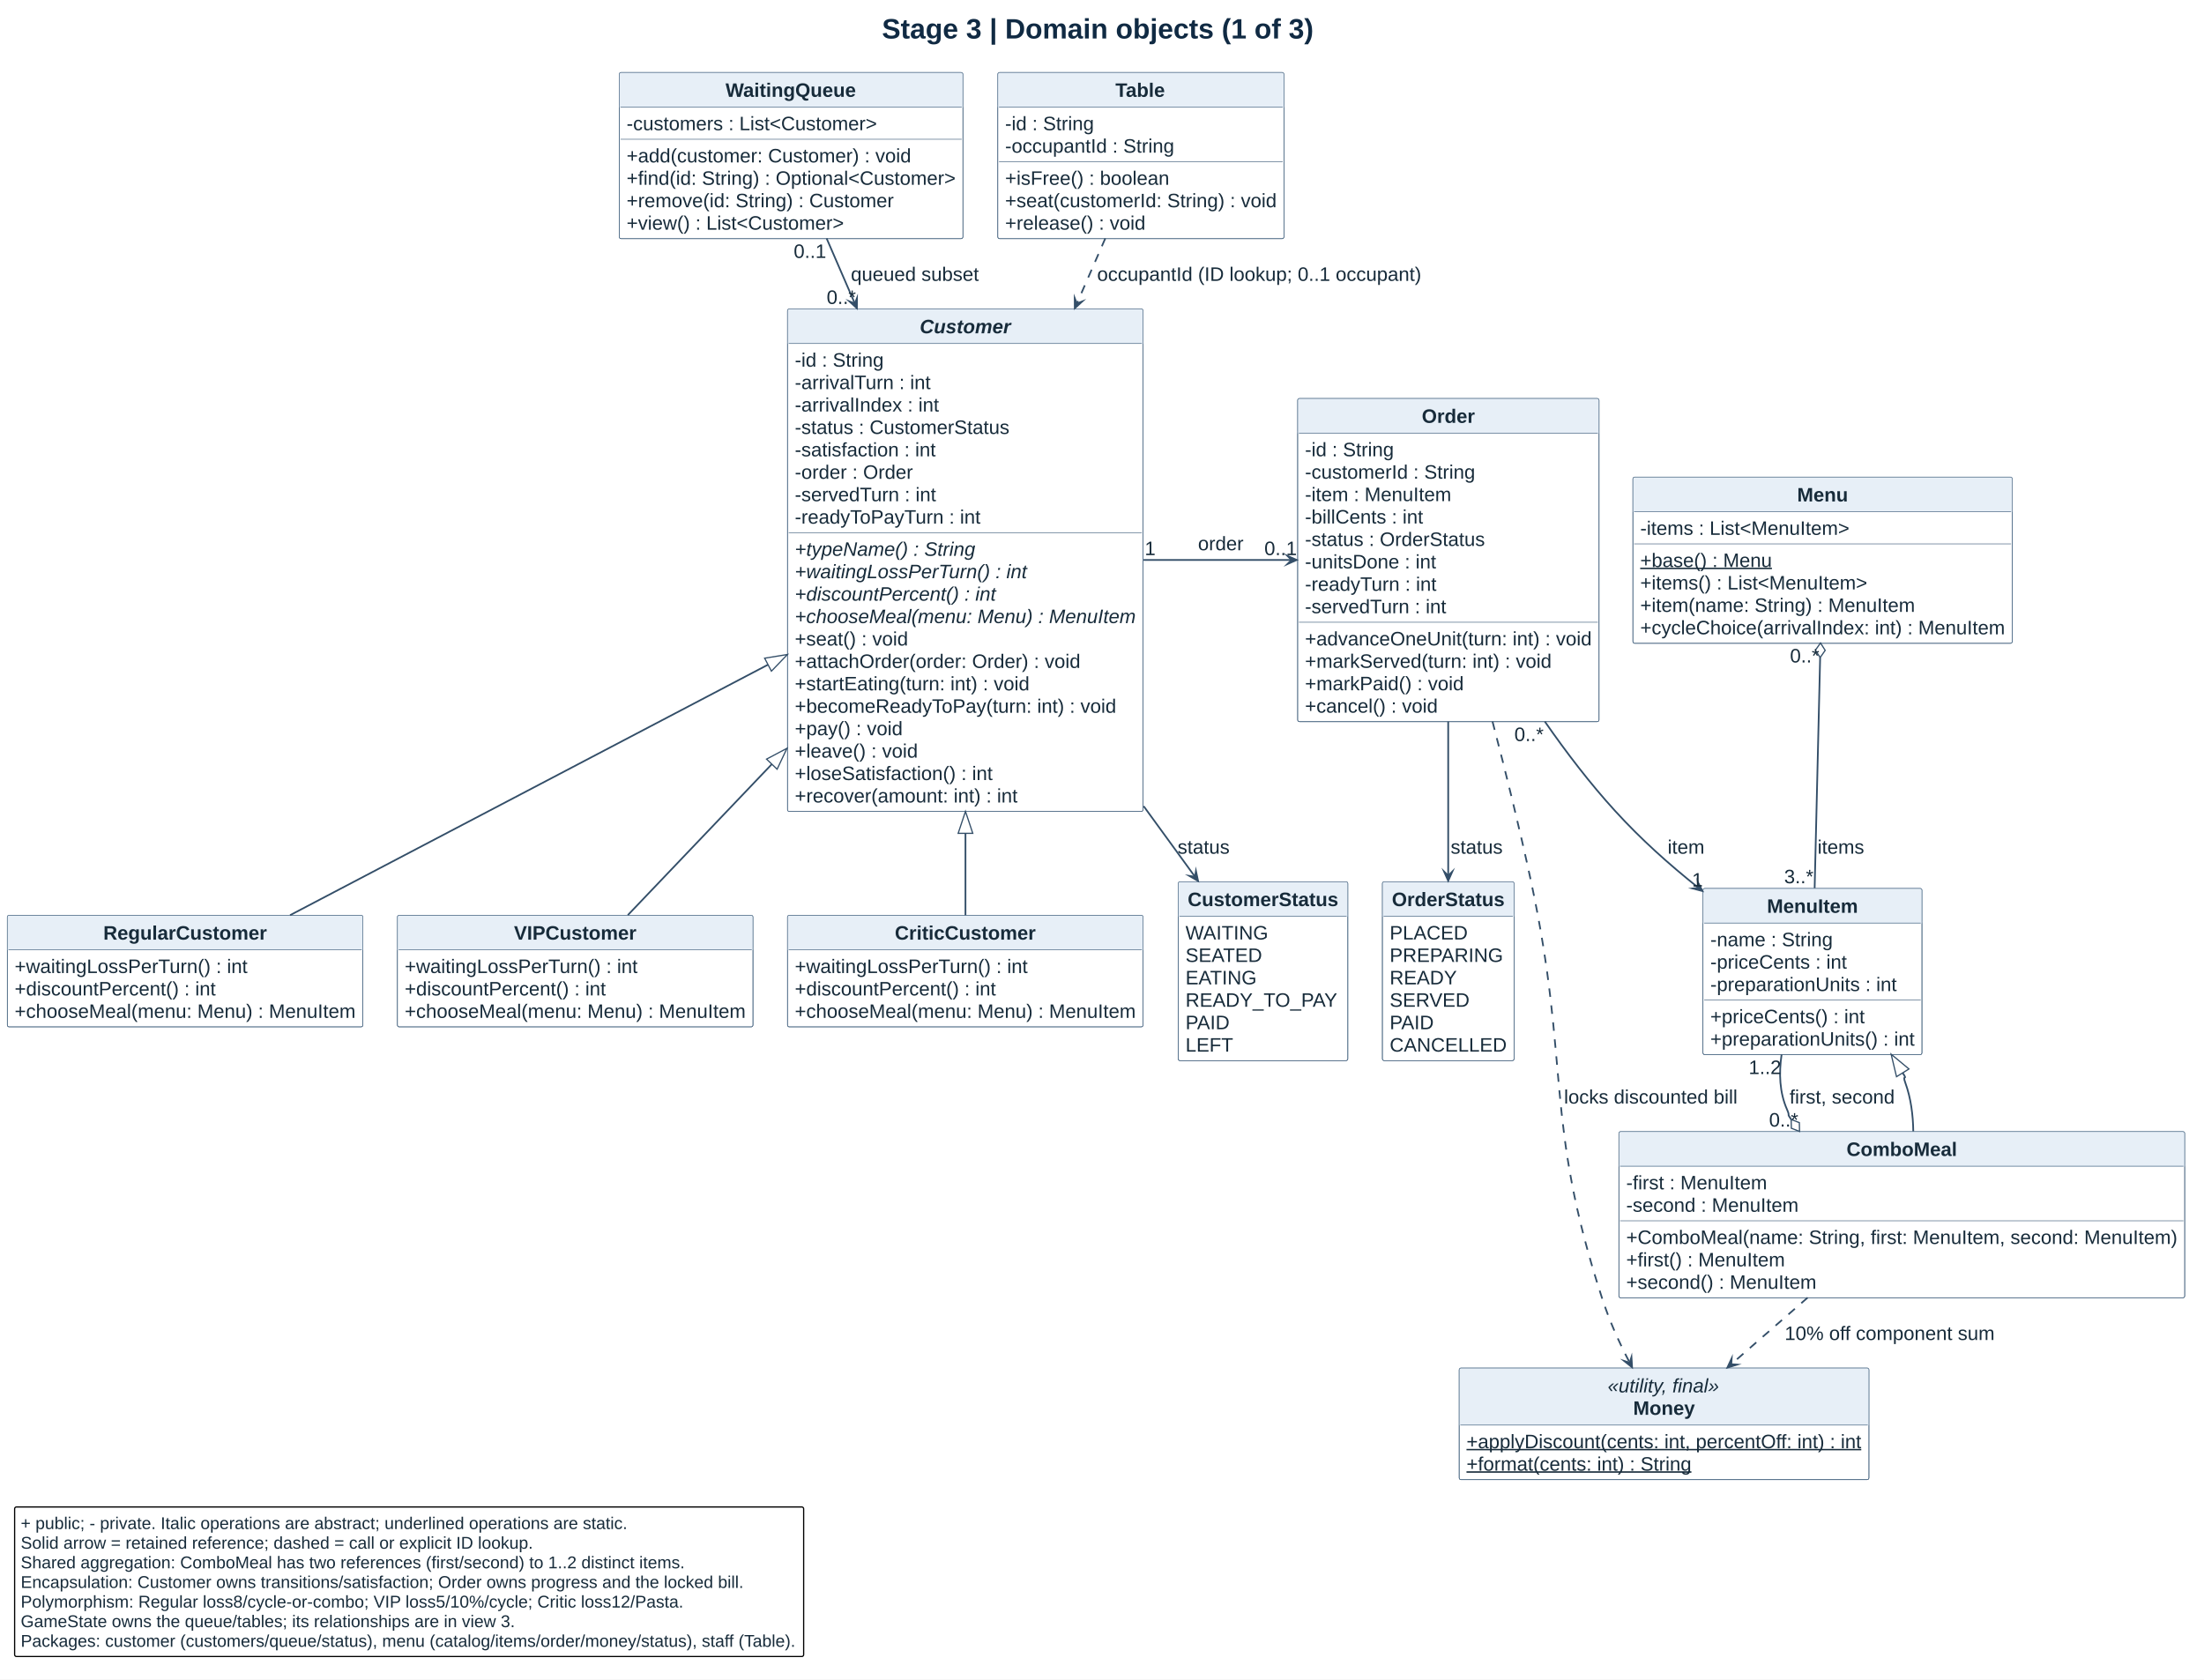
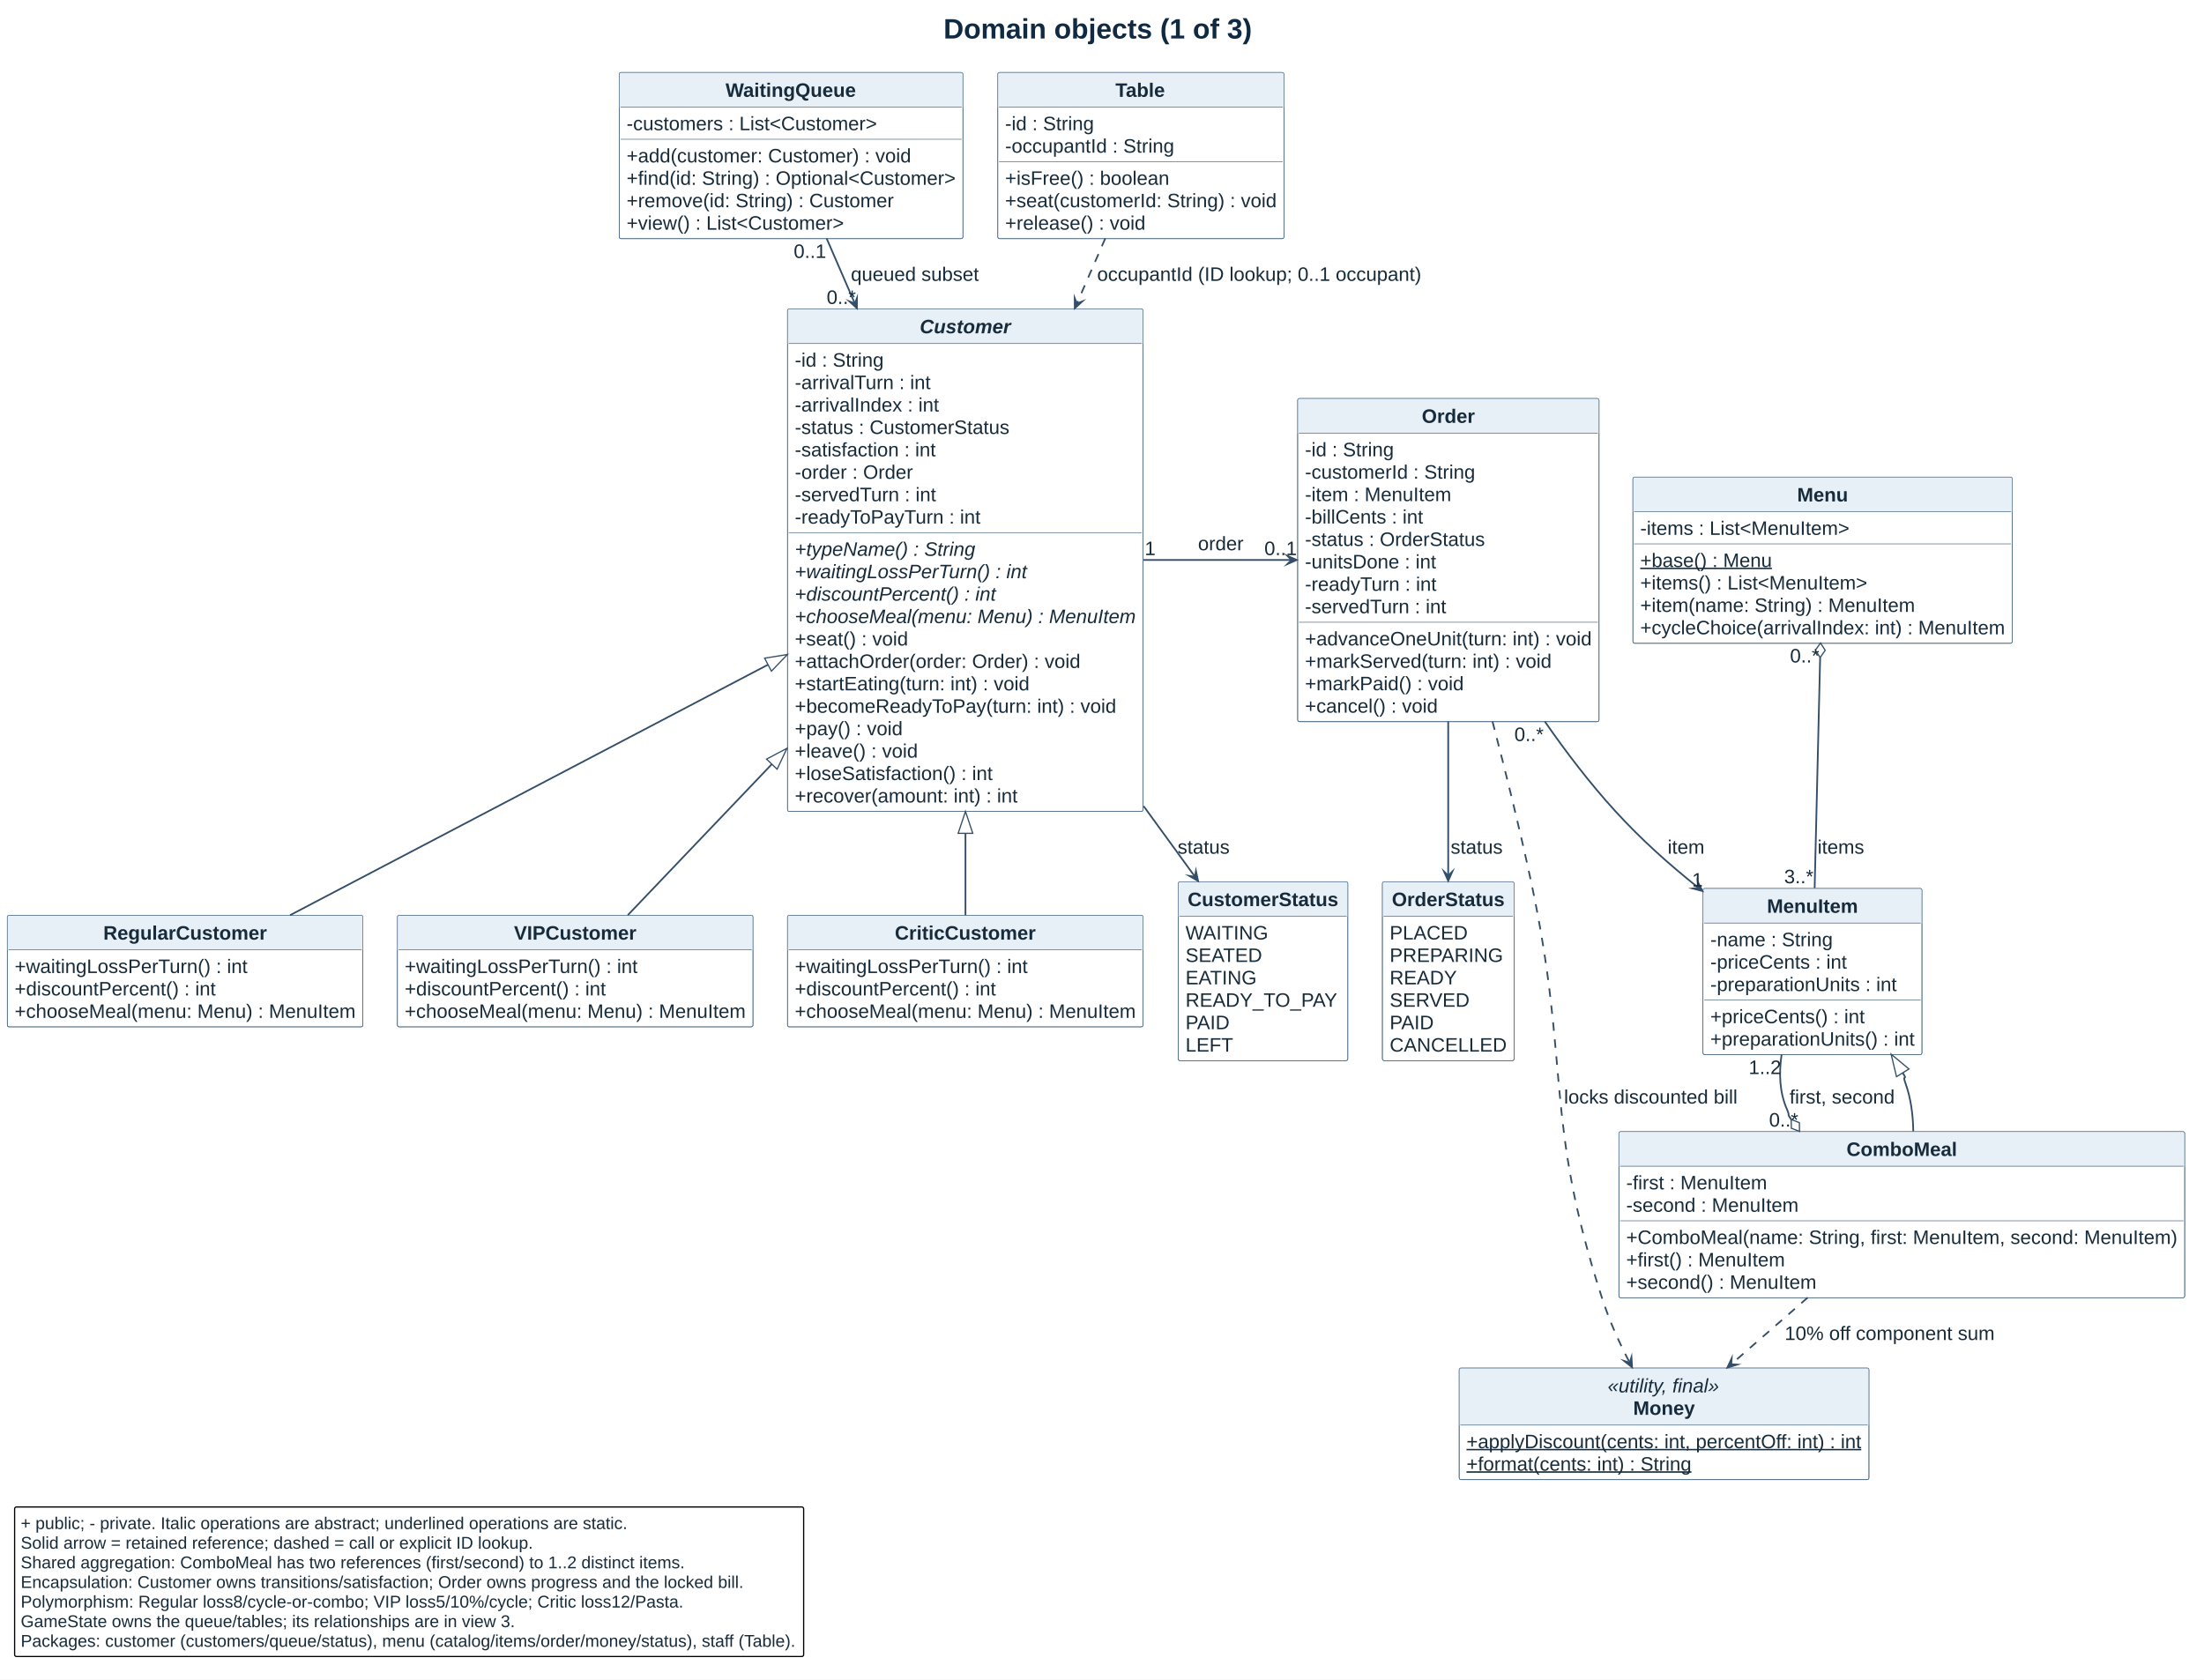
<svg xmlns="http://www.w3.org/2000/svg" version="1.1" data-diagram-type="CLASS" style="width:1808px;height:1378px;background:#FFFFFF;" width="1808px" height="1378px" viewBox="0 0 1808 1378" zoomAndPan="magnify" preserveAspectRatio="none" contentStyleType="text/css">
  <rect width="100%" height="100%" fill="#FFFFFF" />
  <defs />
  <g font-family="sans-serif" lengthAdjust="spacing">
    <g class="title" data-source-line="4">
-       <text x="723.469" y="31.574" fill="#102A43" font-size="23" textLength="354.063" font-weight="700" font-family="Arial">Stage 3 | Domain objects (1 of 3)</text>
+       <text x="773.983" y="31.574" fill="#102A43" font-size="23" textLength="253.034" font-weight="700" font-family="Arial">Domain objects (1 of 3)</text>
    </g>
    <g class="entity" data-qualified-name="Customer" id="ent0001" data-source-line="6">
      <rect x="646" y="253.448" width="291.688" height="412.367" fill="#FFF" style="stroke:#486581;stroke-width:0.5;" rx="1.5" ry="1.5" />
      <rect x="646" y="253.448" width="291.688" height="28.398" fill="#E7EFF7" style="stroke:#E7EFF7;stroke-width:0.5;" rx="1.5" ry="1.5" />
      <rect x="646" y="280.346" width="291.688" height="1.5" fill="#E7EFF7" style="stroke:#E7EFF7;stroke-width:0.5;" />
      <rect x="646" y="253.448" width="291.688" height="412.367" fill="none" style="stroke:#486581;stroke-width:0.5;" rx="1.5" ry="1.5" />
      <text x="754.504" y="273.456" fill="#172B3A" font-size="16" textLength="74.68" font-weight="700" font-style="italic" font-family="Arial">Customer</text>
      <line x1="647" y1="281.846" x2="936.688" y2="281.846" style="stroke:#486581;stroke-width:0.5;" />
      <text x="652" y="300.854" fill="#172B3A" font-size="16" textLength="72.914" font-family="Arial">-id : String</text>
      <text x="652" y="319.252" fill="#172B3A" font-size="16" textLength="112.023" font-family="Arial">-arrivalTurn : int</text>
      <text x="652" y="337.651" fill="#172B3A" font-size="16" textLength="118.266" font-family="Arial">-arrivalIndex : int</text>
      <text x="652" y="356.049" fill="#172B3A" font-size="16" textLength="176.063" font-family="Arial">-status : CustomerStatus</text>
      <text x="652" y="374.448" fill="#172B3A" font-size="16" textLength="115.602" font-family="Arial">-satisfaction : int</text>
      <text x="652" y="392.846" fill="#172B3A" font-size="16" textLength="96.914" font-family="Arial">-order : Order</text>
      <text x="652" y="411.245" fill="#172B3A" font-size="16" textLength="116.484" font-family="Arial">-servedTurn : int</text>
      <text x="652" y="429.643" fill="#172B3A" font-size="16" textLength="154.727" font-family="Arial">-readyToPayTurn : int</text>
      <line x1="647" y1="437.034" x2="936.688" y2="437.034" style="stroke:#486581;stroke-width:0.5;" />
      <text x="652" y="456.042" fill="#172B3A" font-size="16" textLength="148.055" font-style="italic" font-family="Arial">+typeName() : String</text>
      <text x="652" y="474.44" fill="#172B3A" font-size="16" textLength="191.633" font-style="italic" font-family="Arial">+waitingLossPerTurn() : int</text>
      <text x="652" y="492.838" fill="#172B3A" font-size="16" textLength="164.969" font-style="italic" font-family="Arial">+discountPercent() : int</text>
      <text x="652" y="511.237" fill="#172B3A" font-size="16" textLength="279.688" font-style="italic" font-family="Arial">+chooseMeal(menu: Menu) : MenuItem</text>
      <text x="652" y="529.635" fill="#172B3A" font-size="16" textLength="92.93" font-family="Arial">+seat() : void</text>
      <text x="652" y="548.034" fill="#172B3A" font-size="16" textLength="234.313" font-family="Arial">+attachOrder(order: Order) : void</text>
      <text x="652" y="566.432" fill="#172B3A" font-size="16" textLength="192.531" font-family="Arial">+startEating(turn: int) : void</text>
      <text x="652" y="584.831" fill="#172B3A" font-size="16" textLength="265.461" font-family="Arial">+becomeReadyToPay(turn: int) : void</text>
      <text x="652" y="603.229" fill="#172B3A" font-size="16" textLength="88.484" font-family="Arial">+pay() : void</text>
      <text x="652" y="621.627" fill="#172B3A" font-size="16" textLength="100.938" font-family="Arial">+leave() : void</text>
      <text x="652" y="640.026" fill="#172B3A" font-size="16" textLength="162.297" font-family="Arial">+loseSatisfaction() : int</text>
      <text x="652" y="658.424" fill="#172B3A" font-size="16" textLength="182.742" font-family="Arial">+recover(amount: int) : int</text>
    </g>
    <g class="entity" data-qualified-name="RegularCustomer" id="ent0002" data-source-line="28">
      <rect x="6" y="750.948" width="291.688" height="91.594" fill="#FFF" style="stroke:#486581;stroke-width:0.5;" rx="1.5" ry="1.5" />
      <rect x="6" y="750.948" width="291.688" height="28.398" fill="#E7EFF7" style="stroke:#E7EFF7;stroke-width:0.5;" rx="1.5" ry="1.5" />
      <rect x="6" y="777.846" width="291.688" height="1.5" fill="#E7EFF7" style="stroke:#E7EFF7;stroke-width:0.5;" />
      <rect x="6" y="750.948" width="291.688" height="91.594" fill="none" style="stroke:#486581;stroke-width:0.5;" rx="1.5" ry="1.5" />
      <text x="84.719" y="770.956" fill="#172B3A" font-size="16" textLength="134.25" font-weight="700" font-family="Arial">RegularCustomer</text>
      <line x1="7" y1="779.346" x2="296.688" y2="779.346" style="stroke:#486581;stroke-width:0.5;" />
      <text x="12" y="798.354" fill="#172B3A" font-size="16" textLength="191.633" font-family="Arial">+waitingLossPerTurn() : int</text>
      <text x="12" y="816.752" fill="#172B3A" font-size="16" textLength="164.969" font-family="Arial">+discountPercent() : int</text>
      <text x="12" y="835.151" fill="#172B3A" font-size="16" textLength="279.688" font-family="Arial">+chooseMeal(menu: Menu) : MenuItem</text>
    </g>
    <g class="entity" data-qualified-name="VIPCustomer" id="ent0003" data-source-line="33">
      <rect x="326" y="750.948" width="291.688" height="91.594" fill="#FFF" style="stroke:#486581;stroke-width:0.5;" rx="1.5" ry="1.5" />
      <rect x="326" y="750.948" width="291.688" height="28.398" fill="#E7EFF7" style="stroke:#E7EFF7;stroke-width:0.5;" rx="1.5" ry="1.5" />
      <rect x="326" y="777.846" width="291.688" height="1.5" fill="#E7EFF7" style="stroke:#E7EFF7;stroke-width:0.5;" />
      <rect x="326" y="750.948" width="291.688" height="91.594" fill="none" style="stroke:#486581;stroke-width:0.5;" rx="1.5" ry="1.5" />
      <text x="421.609" y="770.956" fill="#172B3A" font-size="16" textLength="100.469" font-weight="700" font-family="Arial">VIPCustomer</text>
      <line x1="327" y1="779.346" x2="616.688" y2="779.346" style="stroke:#486581;stroke-width:0.5;" />
      <text x="332" y="798.354" fill="#172B3A" font-size="16" textLength="191.633" font-family="Arial">+waitingLossPerTurn() : int</text>
      <text x="332" y="816.752" fill="#172B3A" font-size="16" textLength="164.969" font-family="Arial">+discountPercent() : int</text>
      <text x="332" y="835.151" fill="#172B3A" font-size="16" textLength="279.688" font-family="Arial">+chooseMeal(menu: Menu) : MenuItem</text>
    </g>
    <g class="entity" data-qualified-name="CriticCustomer" id="ent0004" data-source-line="38">
      <rect x="646" y="750.948" width="291.688" height="91.594" fill="#FFF" style="stroke:#486581;stroke-width:0.5;" rx="1.5" ry="1.5" />
      <rect x="646" y="750.948" width="291.688" height="28.398" fill="#E7EFF7" style="stroke:#E7EFF7;stroke-width:0.5;" rx="1.5" ry="1.5" />
      <rect x="646" y="777.846" width="291.688" height="1.5" fill="#E7EFF7" style="stroke:#E7EFF7;stroke-width:0.5;" />
      <rect x="646" y="750.948" width="291.688" height="91.594" fill="none" style="stroke:#486581;stroke-width:0.5;" rx="1.5" ry="1.5" />
      <text x="734.055" y="770.956" fill="#172B3A" font-size="16" textLength="115.578" font-weight="700" font-family="Arial">CriticCustomer</text>
      <line x1="647" y1="779.346" x2="936.688" y2="779.346" style="stroke:#486581;stroke-width:0.5;" />
      <text x="652" y="798.354" fill="#172B3A" font-size="16" textLength="191.633" font-family="Arial">+waitingLossPerTurn() : int</text>
      <text x="652" y="816.752" fill="#172B3A" font-size="16" textLength="164.969" font-family="Arial">+discountPercent() : int</text>
      <text x="652" y="835.151" fill="#172B3A" font-size="16" textLength="279.688" font-family="Arial">+chooseMeal(menu: Menu) : MenuItem</text>
    </g>
    <g class="entity" data-qualified-name="WaitingQueue" id="ent0005" data-source-line="43">
      <rect x="508" y="59.448" width="281.906" height="136.391" fill="#FFF" style="stroke:#486581;stroke-width:0.5;" rx="1.5" ry="1.5" />
      <rect x="508" y="59.448" width="281.906" height="28.398" fill="#E7EFF7" style="stroke:#E7EFF7;stroke-width:0.5;" rx="1.5" ry="1.5" />
      <rect x="508" y="86.346" width="281.906" height="1.5" fill="#E7EFF7" style="stroke:#E7EFF7;stroke-width:0.5;" />
      <rect x="508" y="59.448" width="281.906" height="136.391" fill="none" style="stroke:#486581;stroke-width:0.5;" rx="1.5" ry="1.5" />
      <text x="595.176" y="79.456" fill="#172B3A" font-size="16" textLength="107.555" font-weight="700" font-family="Arial">WaitingQueue</text>
      <line x1="509" y1="87.846" x2="788.906" y2="87.846" style="stroke:#486581;stroke-width:0.5;" />
      <text x="514" y="106.854" fill="#172B3A" font-size="16" textLength="205.398" font-family="Arial">-customers : List&lt;Customer&gt;</text>
      <line x1="509" y1="114.245" x2="788.906" y2="114.245" style="stroke:#486581;stroke-width:0.5;" />
      <text x="514" y="133.252" fill="#172B3A" font-size="16" textLength="233.422" font-family="Arial">+add(customer: Customer) : void</text>
      <text x="514" y="151.651" fill="#172B3A" font-size="16" textLength="269.906" font-family="Arial">+find(id: String) : Optional&lt;Customer&gt;</text>
      <text x="514" y="170.049" fill="#172B3A" font-size="16" textLength="219.18" font-family="Arial">+remove(id: String) : Customer</text>
      <text x="514" y="188.448" fill="#172B3A" font-size="16" textLength="178.281" font-family="Arial">+view() : List&lt;Customer&gt;</text>
    </g>
    <g class="entity" data-qualified-name="CustomerStatus" id="ent0006" data-source-line="50">
      <rect x="966.5" y="723.448" width="139.156" height="146.789" fill="#FFF" style="stroke:#486581;stroke-width:0.5;" rx="1.5" ry="1.5" />
      <rect x="966.5" y="723.448" width="139.156" height="28.398" fill="#E7EFF7" style="stroke:#E7EFF7;stroke-width:0.5;" rx="1.5" ry="1.5" />
      <rect x="966.5" y="750.346" width="139.156" height="1.5" fill="#E7EFF7" style="stroke:#E7EFF7;stroke-width:0.5;" />
      <rect x="966.5" y="723.448" width="139.156" height="146.789" fill="none" style="stroke:#486581;stroke-width:0.5;" rx="1.5" ry="1.5" />
      <text x="974.289" y="743.456" fill="#172B3A" font-size="16" textLength="123.578" font-weight="700" font-family="Arial">CustomerStatus</text>
      <line x1="967.5" y1="751.846" x2="1104.656" y2="751.846" style="stroke:#486581;stroke-width:0.5;" />
      <text x="972.5" y="770.854" fill="#172B3A" font-size="16" textLength="68.438" font-family="Arial">WAITING</text>
      <text x="972.5" y="789.252" fill="#172B3A" font-size="16" textLength="64.016" font-family="Arial">SEATED</text>
      <text x="972.5" y="807.651" fill="#172B3A" font-size="16" textLength="59.563" font-family="Arial">EATING</text>
      <text x="972.5" y="826.049" fill="#172B3A" font-size="16" textLength="127.156" font-family="Arial">READY_TO_PAY</text>
      <text x="972.5" y="844.448" fill="#172B3A" font-size="16" textLength="37.344" font-family="Arial">PAID</text>
      <text x="972.5" y="862.846" fill="#172B3A" font-size="16" textLength="39.117" font-family="Arial">LEFT</text>
    </g>
    <g class="entity" data-qualified-name="Menu" id="ent0007" data-source-line="59">
      <rect x="1339.5" y="391.448" width="311.227" height="136.391" fill="#FFF" style="stroke:#486581;stroke-width:0.5;" rx="1.5" ry="1.5" />
      <rect x="1339.5" y="391.448" width="311.227" height="28.398" fill="#E7EFF7" style="stroke:#E7EFF7;stroke-width:0.5;" rx="1.5" ry="1.5" />
      <rect x="1339.5" y="418.346" width="311.227" height="1.5" fill="#E7EFF7" style="stroke:#E7EFF7;stroke-width:0.5;" />
      <rect x="1339.5" y="391.448" width="311.227" height="136.391" fill="none" style="stroke:#486581;stroke-width:0.5;" rx="1.5" ry="1.5" />
      <text x="1474.227" y="411.456" fill="#172B3A" font-size="16" textLength="41.773" font-weight="700" font-family="Arial">Menu</text>
      <line x1="1340.5" y1="419.846" x2="1649.727" y2="419.846" style="stroke:#486581;stroke-width:0.5;" />
      <text x="1345.5" y="438.854" fill="#172B3A" font-size="16" textLength="171.617" font-family="Arial">-items : List&lt;MenuItem&gt;</text>
      <line x1="1340.5" y1="446.245" x2="1649.727" y2="446.245" style="stroke:#486581;stroke-width:0.5;" />
      <text x="1345.5" y="465.252" fill="#172B3A" font-size="16" textLength="108.055" text-decoration="underline" font-family="Arial">+base() : Menu</text>
      <text x="1345.5" y="483.651" fill="#172B3A" font-size="16" textLength="186.289" font-family="Arial">+items() : List&lt;MenuItem&gt;</text>
      <text x="1345.5" y="502.049" fill="#172B3A" font-size="16" textLength="225.414" font-family="Arial">+item(name: String) : MenuItem</text>
      <text x="1345.5" y="520.448" fill="#172B3A" font-size="16" textLength="299.227" font-family="Arial">+cycleChoice(arrivalIndex: int) : MenuItem</text>
    </g>
    <g class="entity" data-qualified-name="MenuItem" id="ent0008" data-source-line="66">
      <rect x="1397" y="728.948" width="179.633" height="136.391" fill="#FFF" style="stroke:#486581;stroke-width:0.5;" rx="1.5" ry="1.5" />
      <rect x="1397" y="728.948" width="179.633" height="28.398" fill="#E7EFF7" style="stroke:#E7EFF7;stroke-width:0.5;" rx="1.5" ry="1.5" />
      <rect x="1397" y="755.846" width="179.633" height="1.5" fill="#E7EFF7" style="stroke:#E7EFF7;stroke-width:0.5;" />
      <rect x="1397" y="728.948" width="179.633" height="136.391" fill="none" style="stroke:#486581;stroke-width:0.5;" rx="1.5" ry="1.5" />
      <text x="1449.48" y="748.956" fill="#172B3A" font-size="16" textLength="74.672" font-weight="700" font-family="Arial">MenuItem</text>
      <line x1="1398" y1="757.346" x2="1575.633" y2="757.346" style="stroke:#486581;stroke-width:0.5;" />
      <text x="1403" y="776.354" fill="#172B3A" font-size="16" textLength="100.484" font-family="Arial">-name : String</text>
      <text x="1403" y="794.752" fill="#172B3A" font-size="16" textLength="112.039" font-family="Arial">-priceCents : int</text>
      <text x="1403" y="813.151" fill="#172B3A" font-size="16" textLength="152.961" font-family="Arial">-preparationUnits : int</text>
      <line x1="1398" y1="820.542" x2="1575.633" y2="820.542" style="stroke:#486581;stroke-width:0.5;" />
      <text x="1403" y="839.549" fill="#172B3A" font-size="16" textLength="126.711" font-family="Arial">+priceCents() : int</text>
      <text x="1403" y="857.948" fill="#172B3A" font-size="16" textLength="167.633" font-family="Arial">+preparationUnits() : int</text>
    </g>
    <g class="entity" data-qualified-name="ComboMeal" id="ent0009" data-source-line="73">
      <rect x="1328" y="928.448" width="464.18" height="136.391" fill="#FFF" style="stroke:#486581;stroke-width:0.5;" rx="1.5" ry="1.5" />
      <rect x="1328" y="928.448" width="464.18" height="28.398" fill="#E7EFF7" style="stroke:#E7EFF7;stroke-width:0.5;" rx="1.5" ry="1.5" />
      <rect x="1328" y="955.346" width="464.18" height="1.5" fill="#E7EFF7" style="stroke:#E7EFF7;stroke-width:0.5;" />
      <rect x="1328" y="928.448" width="464.18" height="136.391" fill="none" style="stroke:#486581;stroke-width:0.5;" rx="1.5" ry="1.5" />
      <text x="1514.754" y="948.456" fill="#172B3A" font-size="16" textLength="90.672" font-weight="700" font-family="Arial">ComboMeal</text>
      <line x1="1329" y1="956.846" x2="1791.18" y2="956.846" style="stroke:#486581;stroke-width:0.5;" />
      <text x="1334" y="975.854" fill="#172B3A" font-size="16" textLength="115.578" font-family="Arial">-first : MenuItem</text>
      <text x="1334" y="994.252" fill="#172B3A" font-size="16" textLength="141.398" font-family="Arial">-second : MenuItem</text>
      <line x1="1329" y1="1001.643" x2="1791.18" y2="1001.643" style="stroke:#486581;stroke-width:0.5;" />
      <text x="1334" y="1020.651" fill="#172B3A" font-size="16" textLength="452.18" font-family="Arial">+ComboMeal(name: String, first: MenuItem, second: MenuItem)</text>
      <text x="1334" y="1039.049" fill="#172B3A" font-size="16" textLength="130.25" font-family="Arial">+first() : MenuItem</text>
      <text x="1334" y="1057.448" fill="#172B3A" font-size="16" textLength="156.07" font-family="Arial">+second() : MenuItem</text>
    </g>
    <g class="entity" data-qualified-name="Order" id="ent0010" data-source-line="80">
      <rect x="1064.5" y="326.948" width="247.234" height="265.18" fill="#FFF" style="stroke:#486581;stroke-width:0.5;" rx="1.5" ry="1.5" />
      <rect x="1064.5" y="326.948" width="247.234" height="28.398" fill="#E7EFF7" style="stroke:#E7EFF7;stroke-width:0.5;" rx="1.5" ry="1.5" />
      <rect x="1064.5" y="353.846" width="247.234" height="1.5" fill="#E7EFF7" style="stroke:#E7EFF7;stroke-width:0.5;" />
      <rect x="1064.5" y="326.948" width="247.234" height="265.18" fill="none" style="stroke:#486581;stroke-width:0.5;" rx="1.5" ry="1.5" />
      <text x="1166.332" y="346.956" fill="#172B3A" font-size="16" textLength="43.57" font-weight="700" font-family="Arial">Order</text>
      <line x1="1065.5" y1="355.346" x2="1310.734" y2="355.346" style="stroke:#486581;stroke-width:0.5;" />
      <text x="1070.5" y="374.354" fill="#172B3A" font-size="16" textLength="72.914" font-family="Arial">-id : String</text>
      <text x="1070.5" y="392.752" fill="#172B3A" font-size="16" textLength="139.602" font-family="Arial">-customerId : String</text>
      <text x="1070.5" y="411.151" fill="#172B3A" font-size="16" textLength="120.031" font-family="Arial">-item : MenuItem</text>
      <text x="1070.5" y="429.549" fill="#172B3A" font-size="16" textLength="96.922" font-family="Arial">-billCents : int</text>
      <text x="1070.5" y="447.948" fill="#172B3A" font-size="16" textLength="147.609" font-family="Arial">-status : OrderStatus</text>
      <text x="1070.5" y="466.346" fill="#172B3A" font-size="16" textLength="107.609" font-family="Arial">-unitsDone : int</text>
      <text x="1070.5" y="484.745" fill="#172B3A" font-size="16" textLength="108.484" font-family="Arial">-readyTurn : int</text>
      <text x="1070.5" y="503.143" fill="#172B3A" font-size="16" textLength="116.484" font-family="Arial">-servedTurn : int</text>
      <line x1="1065.5" y1="510.534" x2="1310.734" y2="510.534" style="stroke:#486581;stroke-width:0.5;" />
      <text x="1070.5" y="529.542" fill="#172B3A" font-size="16" textLength="235.234" font-family="Arial">+advanceOneUnit(turn: int) : void</text>
      <text x="1070.5" y="547.94" fill="#172B3A" font-size="16" textLength="202.297" font-family="Arial">+markServed(turn: int) : void</text>
      <text x="1070.5" y="566.338" fill="#172B3A" font-size="16" textLength="130.266" font-family="Arial">+markPaid() : void</text>
      <text x="1070.5" y="584.737" fill="#172B3A" font-size="16" textLength="108.938" font-family="Arial">+cancel() : void</text>
    </g>
    <g class="entity" data-qualified-name="Money" id="ent0011" data-source-line="94">
      <rect x="1197" y="1122.448" width="336.148" height="91.594" fill="#FFF" style="stroke:#486581;stroke-width:0.5;" rx="1.5" ry="1.5" />
      <rect x="1197" y="1122.448" width="336.148" height="46.797" fill="#E7EFF7" style="stroke:#E7EFF7;stroke-width:0.5;" rx="1.5" ry="1.5" />
      <rect x="1197" y="1167.745" width="336.148" height="1.5" fill="#E7EFF7" style="stroke:#E7EFF7;stroke-width:0.5;" />
      <rect x="1197" y="1122.448" width="336.148" height="91.594" fill="none" style="stroke:#486581;stroke-width:0.5;" rx="1.5" ry="1.5" />
      <text x="1318.828" y="1142.456" fill="#172B3A" font-size="16" textLength="92.492" font-style="italic" font-family="Arial">«utility, final»</text>
      <text x="1339.738" y="1160.854" fill="#172B3A" font-size="16" textLength="50.672" font-weight="700" font-family="Arial">Money</text>
      <line x1="1198" y1="1169.245" x2="1532.148" y2="1169.245" style="stroke:#486581;stroke-width:0.5;" />
      <text x="1203" y="1188.252" fill="#172B3A" font-size="16" textLength="324.148" text-decoration="underline" font-family="Arial">+applyDiscount(cents: int, percentOff: int) : int</text>
      <text x="1203" y="1206.651" fill="#172B3A" font-size="16" textLength="184.508" text-decoration="underline" font-family="Arial">+format(cents: int) : String</text>
    </g>
    <g class="entity" data-qualified-name="OrderStatus" id="ent0012" data-source-line="98">
      <rect x="1134" y="723.448" width="108.031" height="146.789" fill="#FFF" style="stroke:#486581;stroke-width:0.5;" rx="1.5" ry="1.5" />
      <rect x="1134" y="723.448" width="108.031" height="28.398" fill="#E7EFF7" style="stroke:#E7EFF7;stroke-width:0.5;" rx="1.5" ry="1.5" />
      <rect x="1134" y="750.346" width="108.031" height="1.5" fill="#E7EFF7" style="stroke:#E7EFF7;stroke-width:0.5;" />
      <rect x="1134" y="723.448" width="108.031" height="146.789" fill="none" style="stroke:#486581;stroke-width:0.5;" rx="1.5" ry="1.5" />
      <text x="1141.781" y="743.456" fill="#172B3A" font-size="16" textLength="92.469" font-weight="700" font-family="Arial">OrderStatus</text>
      <line x1="1135" y1="751.846" x2="1241.031" y2="751.846" style="stroke:#486581;stroke-width:0.5;" />
      <text x="1140" y="770.854" fill="#172B3A" font-size="16" textLength="64.023" font-family="Arial">PLACED</text>
      <text x="1140" y="789.252" fill="#172B3A" font-size="16" textLength="94.242" font-family="Arial">PREPARING</text>
      <text x="1140" y="807.651" fill="#172B3A" font-size="16" textLength="55.125" font-family="Arial">READY</text>
      <text x="1140" y="826.049" fill="#172B3A" font-size="16" textLength="65.797" font-family="Arial">SERVED</text>
      <text x="1140" y="844.448" fill="#172B3A" font-size="16" textLength="37.344" font-family="Arial">PAID</text>
      <text x="1140" y="862.846" fill="#172B3A" font-size="16" textLength="96.031" font-family="Arial">CANCELLED</text>
    </g>
    <g class="entity" data-qualified-name="Table" id="ent0013" data-source-line="107">
      <rect x="818.5" y="59.448" width="234.758" height="136.391" fill="#FFF" style="stroke:#486581;stroke-width:0.5;" rx="1.5" ry="1.5" />
      <rect x="818.5" y="59.448" width="234.758" height="28.398" fill="#E7EFF7" style="stroke:#E7EFF7;stroke-width:0.5;" rx="1.5" ry="1.5" />
      <rect x="818.5" y="86.346" width="234.758" height="1.5" fill="#E7EFF7" style="stroke:#E7EFF7;stroke-width:0.5;" />
      <rect x="818.5" y="59.448" width="234.758" height="136.391" fill="none" style="stroke:#486581;stroke-width:0.5;" rx="1.5" ry="1.5" />
      <text x="914.984" y="79.456" fill="#172B3A" font-size="16" textLength="41.789" font-weight="700" font-family="Arial">Table</text>
      <line x1="819.5" y1="87.846" x2="1052.258" y2="87.846" style="stroke:#486581;stroke-width:0.5;" />
      <text x="824.5" y="106.854" fill="#172B3A" font-size="16" textLength="72.914" font-family="Arial">-id : String</text>
      <text x="824.5" y="125.252" fill="#172B3A" font-size="16" textLength="138.742" font-family="Arial">-occupantId : String</text>
      <line x1="819.5" y1="132.643" x2="1052.258" y2="132.643" style="stroke:#486581;stroke-width:0.5;" />
      <text x="824.5" y="151.651" fill="#172B3A" font-size="16" textLength="134.734" font-family="Arial">+isFree() : boolean</text>
      <text x="824.5" y="170.049" fill="#172B3A" font-size="16" textLength="222.758" font-family="Arial">+seat(customerId: String) : void</text>
      <text x="824.5" y="188.448" fill="#172B3A" font-size="16" textLength="115.164" font-family="Arial">+release() : void</text>
    </g>
    <g class="link" data-entity-1="ent0001" data-entity-2="ent0002" id="lnk14" data-link-type="extension">
      <polygon points="645.973,536.998,627.245,540.041,632.817,550.669,645.973,536.998" fill="none" style="stroke:#334E68;stroke-width:1;stroke-linejoin:miter;stroke-miterlimit:10;" />
      <path d="M630.031,545.355 C504.043,611.4 342.305,696.186 237.939,750.897" style="stroke:#334E68;stroke-width:1.4;" fill="none" />
    </g>
    <g class="link" data-entity-1="ent0001" data-entity-2="ent0003" id="lnk15" data-link-type="extension">
      <polygon points="645.579,613.961,628.814,622.845,637.497,631.127,645.579,613.961" fill="none" style="stroke:#334E68;stroke-width:1;stroke-linejoin:miter;stroke-miterlimit:10;" />
      <path d="M633.156,626.986 C585.595,676.851 548.846,715.38 515.034,750.829" style="stroke:#334E68;stroke-width:1.4;" fill="none" />
    </g>
    <g class="link" data-entity-1="ent0001" data-entity-2="ent0004" id="lnk16" data-link-type="extension">
      <polygon points="792,665.754,786,683.754,798,683.754,792,665.754" fill="none" style="stroke:#334E68;stroke-width:1;stroke-linejoin:miter;stroke-miterlimit:10;" />
      <path d="M792,683.754 C792,715.722 792,727.772 792,750.93" style="stroke:#334E68;stroke-width:1.4;" fill="none" />
    </g>
    <g class="link" data-entity-1="ent0008" data-entity-2="ent0009" id="lnk17" data-link-type="extension">
      <polygon points="1551.352,864.965,1555.766,883.418,1565.955,877.079,1551.352,864.965" fill="none" style="stroke:#334E68;stroke-width:1;stroke-linejoin:miter;stroke-miterlimit:10;" />
      <path d="M1560.861,880.249 C1565.532,887.759 1560.051,880.351 1563,888.448 C1567.547,900.933 1569.32,914.791 1569.514,928.28" style="stroke:#334E68;stroke-width:1.4;" fill="none" />
    </g>
    <g class="link" data-entity-1="ent0001" data-entity-2="ent0010" id="lnk18" data-link-type="dependency">
      <polygon points="1064.186,459.448,1055.186,455.448,1059.186,459.448,1055.186,463.448,1064.186,459.448" fill="#334E68" style="stroke:#334E68;stroke-width:1;stroke-linejoin:miter;stroke-miterlimit:10;" />
      <path d="M938.05,459.448 C979.49,459.448 1019.198,459.448 1059.186,459.448" style="stroke:#334E68;stroke-width:1.4;" fill="none" />
      <text x="982.75" y="451.456" fill="#172B3A" font-size="16" textLength="37.352" font-family="Arial">order</text>
      <text x="1037.186" y="455.456" fill="#172B3A" font-size="16" textLength="26.688" font-family="Arial">0..1</text>
      <text x="939.05" y="455.456" fill="#172B3A" font-size="16" font-family="Arial">1</text>
    </g>
    <g class="link" data-entity-1="ent0001" data-entity-2="ent0006" id="lnk19" data-link-type="dependency">
      <polygon points="983.1,723.211,981.042,713.579,980.159,719.167,974.572,718.285,983.1,723.211" fill="#334E68" style="stroke:#334E68;stroke-width:1;stroke-linejoin:miter;stroke-miterlimit:10;" />
      <path d="M938.162,661.42 C954.096,683.33 966.517,700.409 980.159,719.167" style="stroke:#334E68;stroke-width:1.4;" fill="none" />
      <text x="966" y="700.456" fill="#172B3A" font-size="16" textLength="42.688" font-family="Arial">status</text>
    </g>
    <g class="link" data-entity-1="ent0010" data-entity-2="ent0012" id="lnk20" data-link-type="dependency">
      <polygon points="1188,723.199,1192,714.199,1188,718.199,1184,714.199,1188,723.199" fill="#334E68" style="stroke:#334E68;stroke-width:1;stroke-linejoin:miter;stroke-miterlimit:10;" />
      <path d="M1188,592.083 C1188,636.693 1188,679.88 1188,718.199" style="stroke:#334E68;stroke-width:1.4;" fill="none" />
      <text x="1190" y="700.456" fill="#172B3A" font-size="16" textLength="42.688" font-family="Arial">status</text>
    </g>
    <g class="link" data-entity-1="ent0010" data-entity-2="ent0008" id="lnk21" data-link-type="dependency">
      <polygon points="1396.982,731.405,1392.455,722.658,1393.078,728.281,1387.456,728.904,1396.982,731.405" fill="#334E68" style="stroke:#334E68;stroke-width:1;stroke-linejoin:miter;stroke-miterlimit:10;" />
      <path d="M1267.28,592.025 C1284.952,617.449 1304.559,643.101 1325,665.448 C1346.451,688.898 1368.394,708.522 1393.078,728.281" style="stroke:#334E68;stroke-width:1.4;" fill="none" />
      <text x="1368" y="700.456" fill="#172B3A" font-size="16" textLength="30.227" font-family="Arial">item</text>
      <text x="1387.982" y="727.413" fill="#172B3A" font-size="16" font-family="Arial">1</text>
      <text x="1242.28" y="608.032" fill="#172B3A" font-size="16" textLength="24.016" font-family="Arial">0..*</text>
    </g>
    <g class="link" data-entity-1="ent0007" data-entity-2="ent0008" id="lnk22" data-link-type="aggregation">
      <polygon points="1493.4,527.535,1489.258,533.438,1493.114,539.531,1497.256,533.628,1493.4,527.535" fill="none" style="stroke:#334E68;stroke-width:1;stroke-linejoin:miter;stroke-miterlimit:10;" />
      <path d="M1493.114,539.531 C1491.721,597.951 1489.998,670.22 1488.604,728.69" style="stroke:#334E68;stroke-width:1.4;" fill="none" />
      <text x="1491" y="700.456" fill="#172B3A" font-size="16" textLength="38.227" font-family="Arial">items</text>
      <text x="1463.604" y="724.698" fill="#172B3A" font-size="16" textLength="24.016" font-family="Arial">3..*</text>
      <text x="1468.4" y="543.543" fill="#172B3A" font-size="16" textLength="24.016" font-family="Arial">0..*</text>
    </g>
    <g class="link" data-entity-1="ent0009" data-entity-2="ent0008" id="lnk23" data-link-type="aggregation">
      <polygon points="1476.215,928.332,1476.055,921.122,1469.338,918.498,1469.499,925.707,1476.215,928.332" fill="none" style="stroke:#334E68;stroke-width:1;stroke-linejoin:miter;stroke-miterlimit:10;" />
      <path d="M1469.338,918.498 C1465.366,912.818 1468.768,916.682 1466,910.448 C1459.752,896.374 1459.211,880.511 1461.495,865.232" style="stroke:#334E68;stroke-width:1.4;" fill="none" />
      <text x="1468" y="905.456" fill="#172B3A" font-size="16" textLength="86.258" font-family="Arial">first, second</text>
      <text x="1434.495" y="881.24" fill="#172B3A" font-size="16" textLength="26.688" font-family="Arial">1..2</text>
      <text x="1451.215" y="924.34" fill="#172B3A" font-size="16" textLength="24.016" font-family="Arial">0..*</text>
    </g>
    <g class="link" data-entity-1="ent0005" data-entity-2="ent0001" id="lnk24" data-link-type="dependency">
      <polygon points="703.132,253.368,703.224,243.519,701.144,248.78,695.883,246.7,703.132,253.368" fill="#334E68" style="stroke:#334E68;stroke-width:1;stroke-linejoin:miter;stroke-miterlimit:10;" />
      <path d="M678.111,195.626 C685.664,213.058 692.218,228.181 701.144,248.78" style="stroke:#334E68;stroke-width:1.4;" fill="none" />
      <text x="698" y="230.456" fill="#172B3A" font-size="16" textLength="104.977" font-family="Arial">queued subset</text>
      <text x="678.132" y="249.376" fill="#172B3A" font-size="16" textLength="24.016" font-family="Arial">0..*</text>
      <text x="651.111" y="211.634" fill="#172B3A" font-size="16" textLength="26.688" font-family="Arial">0..1</text>
    </g>
    <g class="link" data-entity-1="ent0010" data-entity-2="ent0011" id="lnk25" data-link-type="dependency">
      <polygon points="1339.061,1122.253,1338.464,1112.422,1336.757,1117.815,1331.364,1116.109,1339.061,1122.253" fill="#334E68" style="stroke:#334E68;stroke-width:1;stroke-linejoin:miter;stroke-miterlimit:10;" />
      <path d="M1224.351,592.039 C1235.28,633.872 1246.8,680.443 1256,723.448 C1288.159,873.779 1266.5,918.238 1314,1064.448 C1320.381,1084.09 1327.634,1100.248 1336.757,1117.815" style="stroke:#334E68;stroke-width:1.4;stroke-dasharray:7,7;" fill="none" />
      <text x="1283" y="905.456" fill="#172B3A" font-size="16" textLength="142.297" font-family="Arial">locks discounted bill</text>
    </g>
    <g class="link" data-entity-1="ent0009" data-entity-2="ent0011" id="lnk26" data-link-type="dependency">
      <polygon points="1416.645,1122.424,1426.057,1119.525,1420.414,1119.139,1420.8,1113.495,1416.645,1122.424" fill="#334E68" style="stroke:#334E68;stroke-width:1;stroke-linejoin:miter;stroke-miterlimit:10;" />
      <path d="M1482.931,1064.636 C1460.681,1084.033 1440.715,1101.44 1420.414,1119.139" style="stroke:#334E68;stroke-width:1.4;stroke-dasharray:7,7;" fill="none" />
      <text x="1464" y="1099.456" fill="#172B3A" font-size="16" textLength="172.539" font-family="Arial">10% off component sum</text>
    </g>
    <g class="link" data-entity-1="ent0013" data-entity-2="ent0001" id="lnk27" data-link-type="dependency">
      <polygon points="881.489,253.368,888.755,246.719,883.489,248.785,881.423,243.519,881.489,253.368" fill="#334E68" style="stroke:#334E68;stroke-width:1;stroke-linejoin:miter;stroke-miterlimit:10;" />
      <path d="M906.686,195.626 C899.079,213.058 892.478,228.187 883.489,248.785" style="stroke:#334E68;stroke-width:1.4;stroke-dasharray:7,7;" fill="none" />
      <text x="900" y="230.456" fill="#172B3A" font-size="16" textLength="265.938" font-family="Arial">occupantId (ID lookup; 0..1 occupant)</text>
    </g>
    <g class="legend" data-source-line="130">
      <rect x="12" y="1236.448" width="647.26" height="122.69" fill="none" style="stroke:#000;stroke-width:1;" rx="1.5" ry="1.5" />
      <text x="17" y="1254.58" fill="#172B3A" font-size="14" textLength="497.656" font-family="Arial">+ public; - private. Italic operations are abstract; underlined operations are static.</text>
      <text x="17" y="1270.678" fill="#172B3A" font-size="14" textLength="420.226" font-family="Arial">Solid arrow = retained reference; dashed = call or explicit ID lookup.</text>
      <text x="17" y="1286.777" fill="#172B3A" font-size="14" textLength="544.708" font-family="Arial">Shared aggregation: ComboMeal has two references (first/second) to 1..2 distinct items.</text>
      <text x="17" y="1302.875" fill="#172B3A" font-size="14" textLength="592.956" font-family="Arial">Encapsulation: Customer owns transitions/satisfaction; Order owns progress and the locked bill.</text>
      <text x="17" y="1318.974" fill="#172B3A" font-size="14" textLength="543.86" font-family="Arial">Polymorphism: Regular loss8/cycle-or-combo; VIP loss5/10%/cycle; Critic loss12/Pasta.</text>
      <text x="17" y="1335.073" fill="#172B3A" font-size="14" textLength="405.446" font-family="Arial">GameState owns the queue/tables; its relationships are in view 3.</text>
      <text x="17" y="1351.171" fill="#172B3A" font-size="14" textLength="637.26" font-family="Arial">Packages: customer (customers/queue/status), menu (catalog/items/order/money/status), staff (Table).</text>
    </g>
  </g>
</svg>
